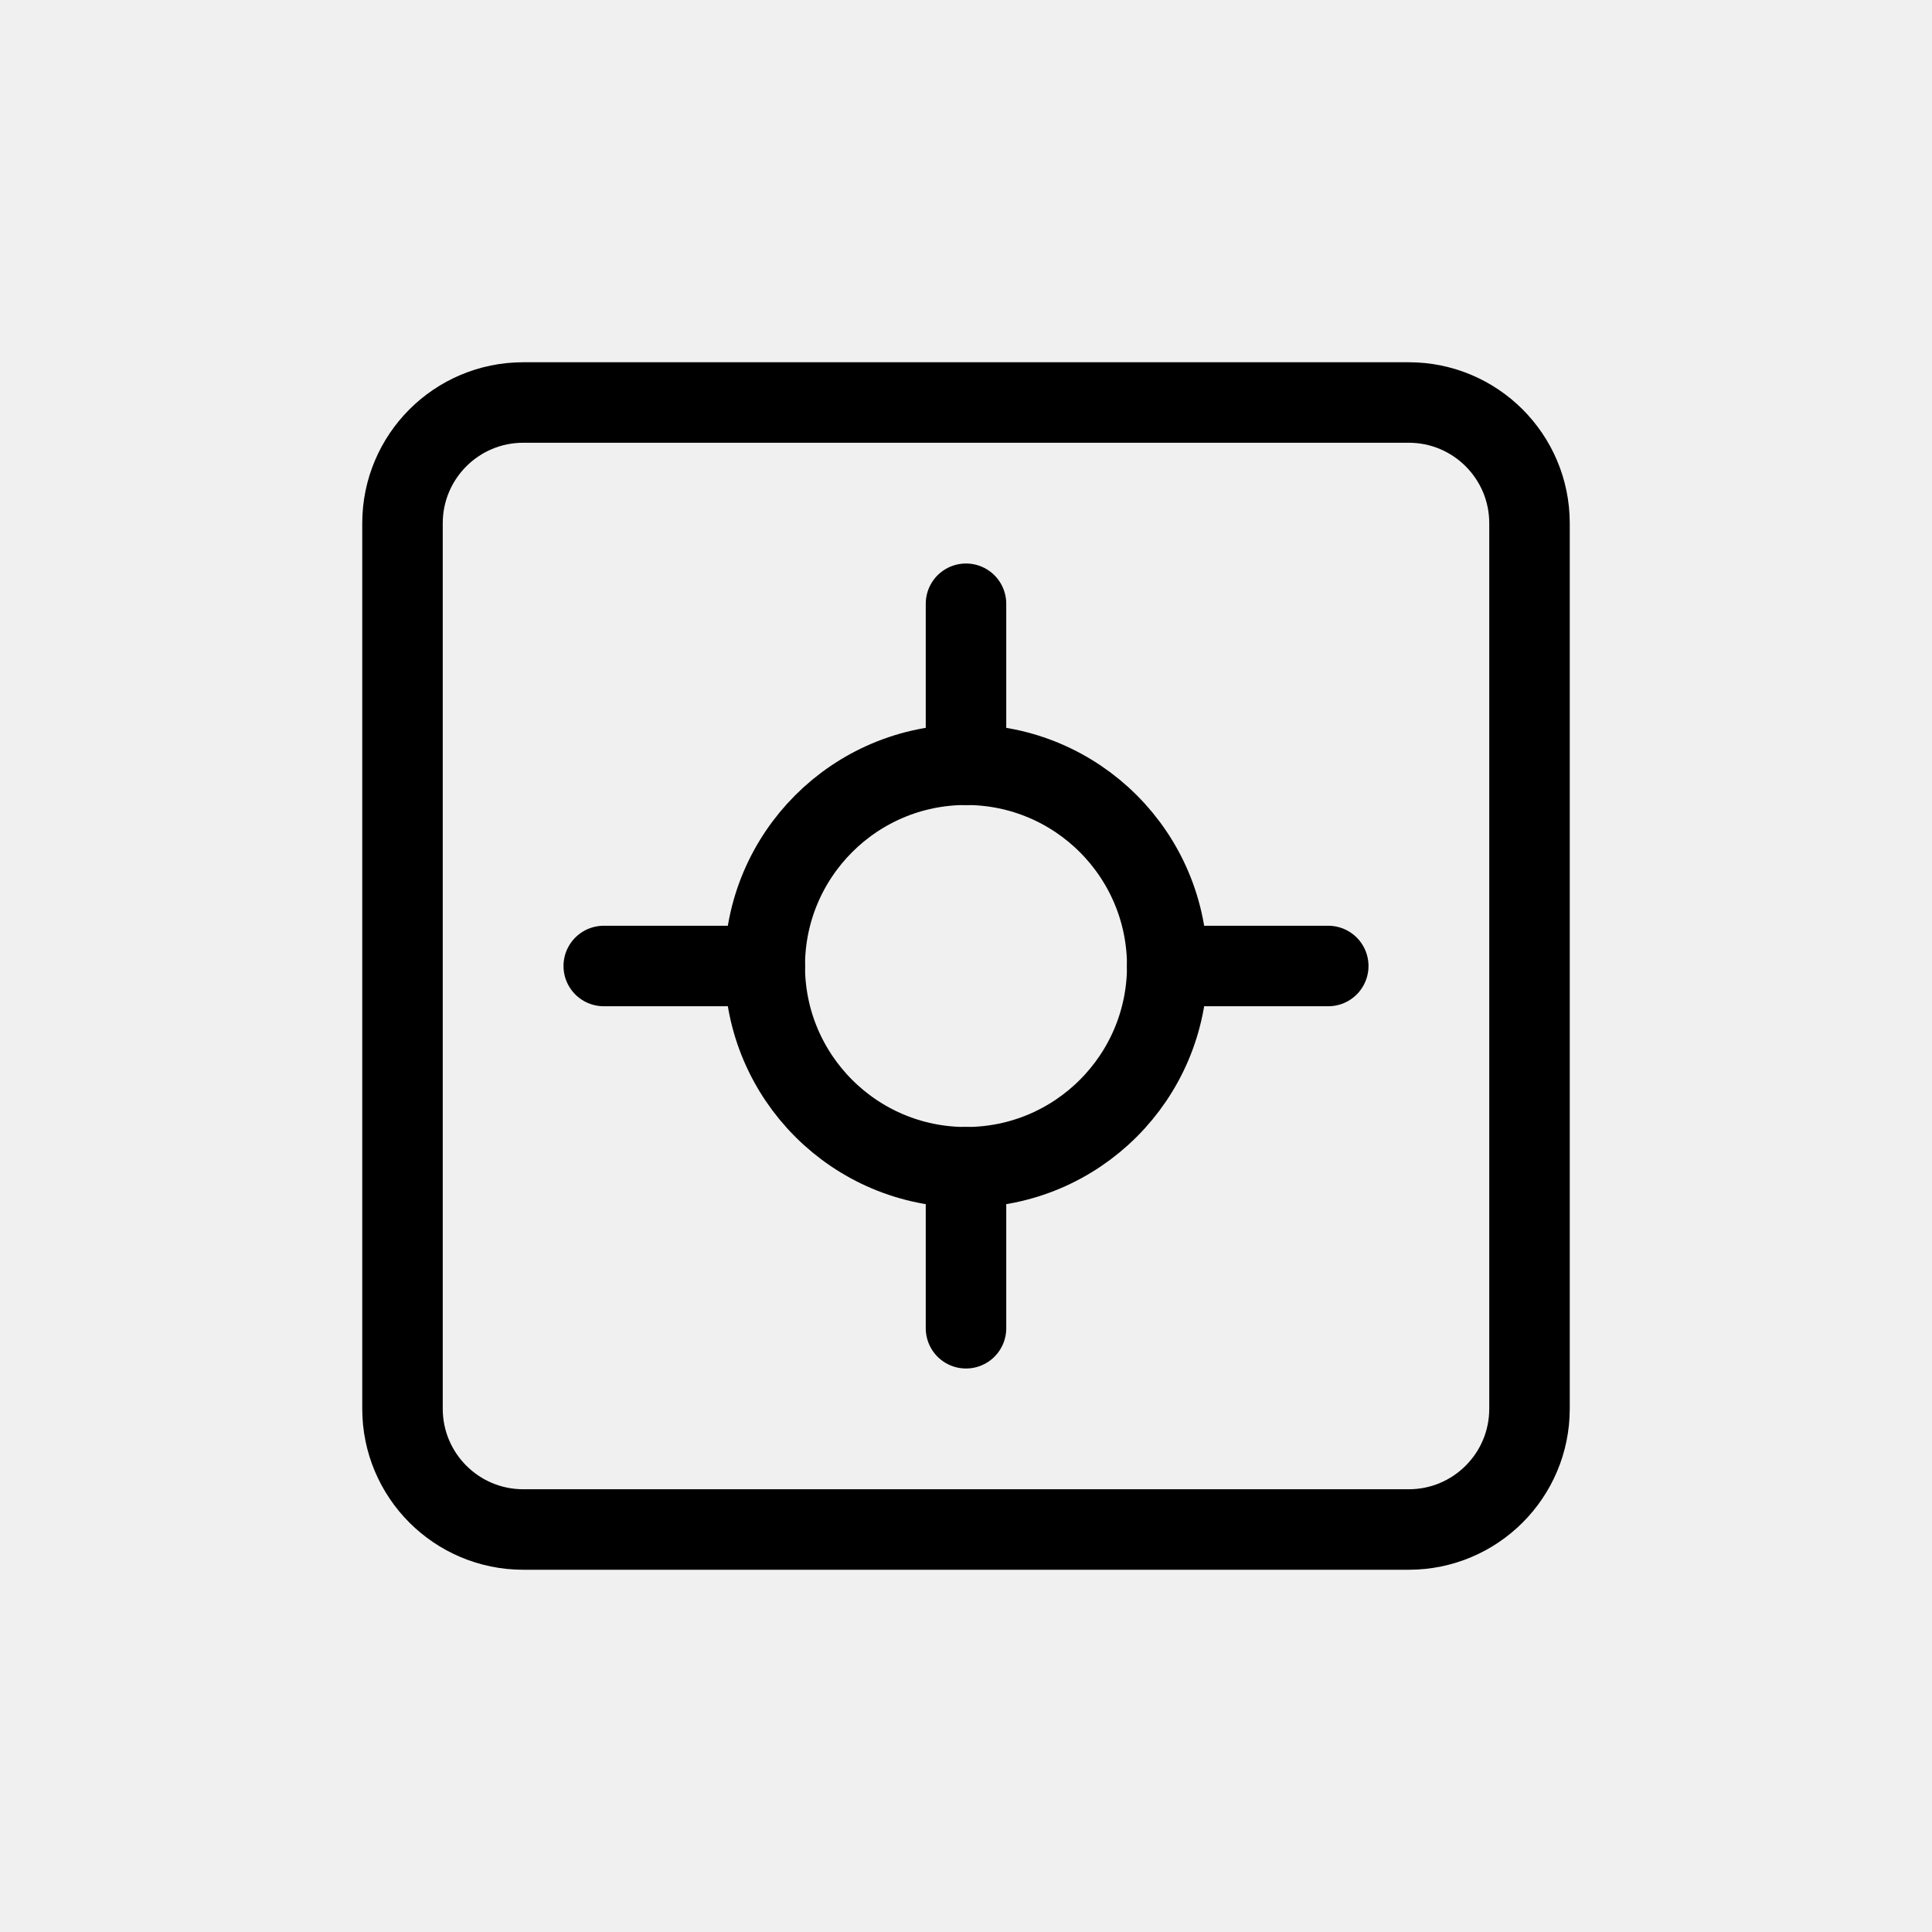
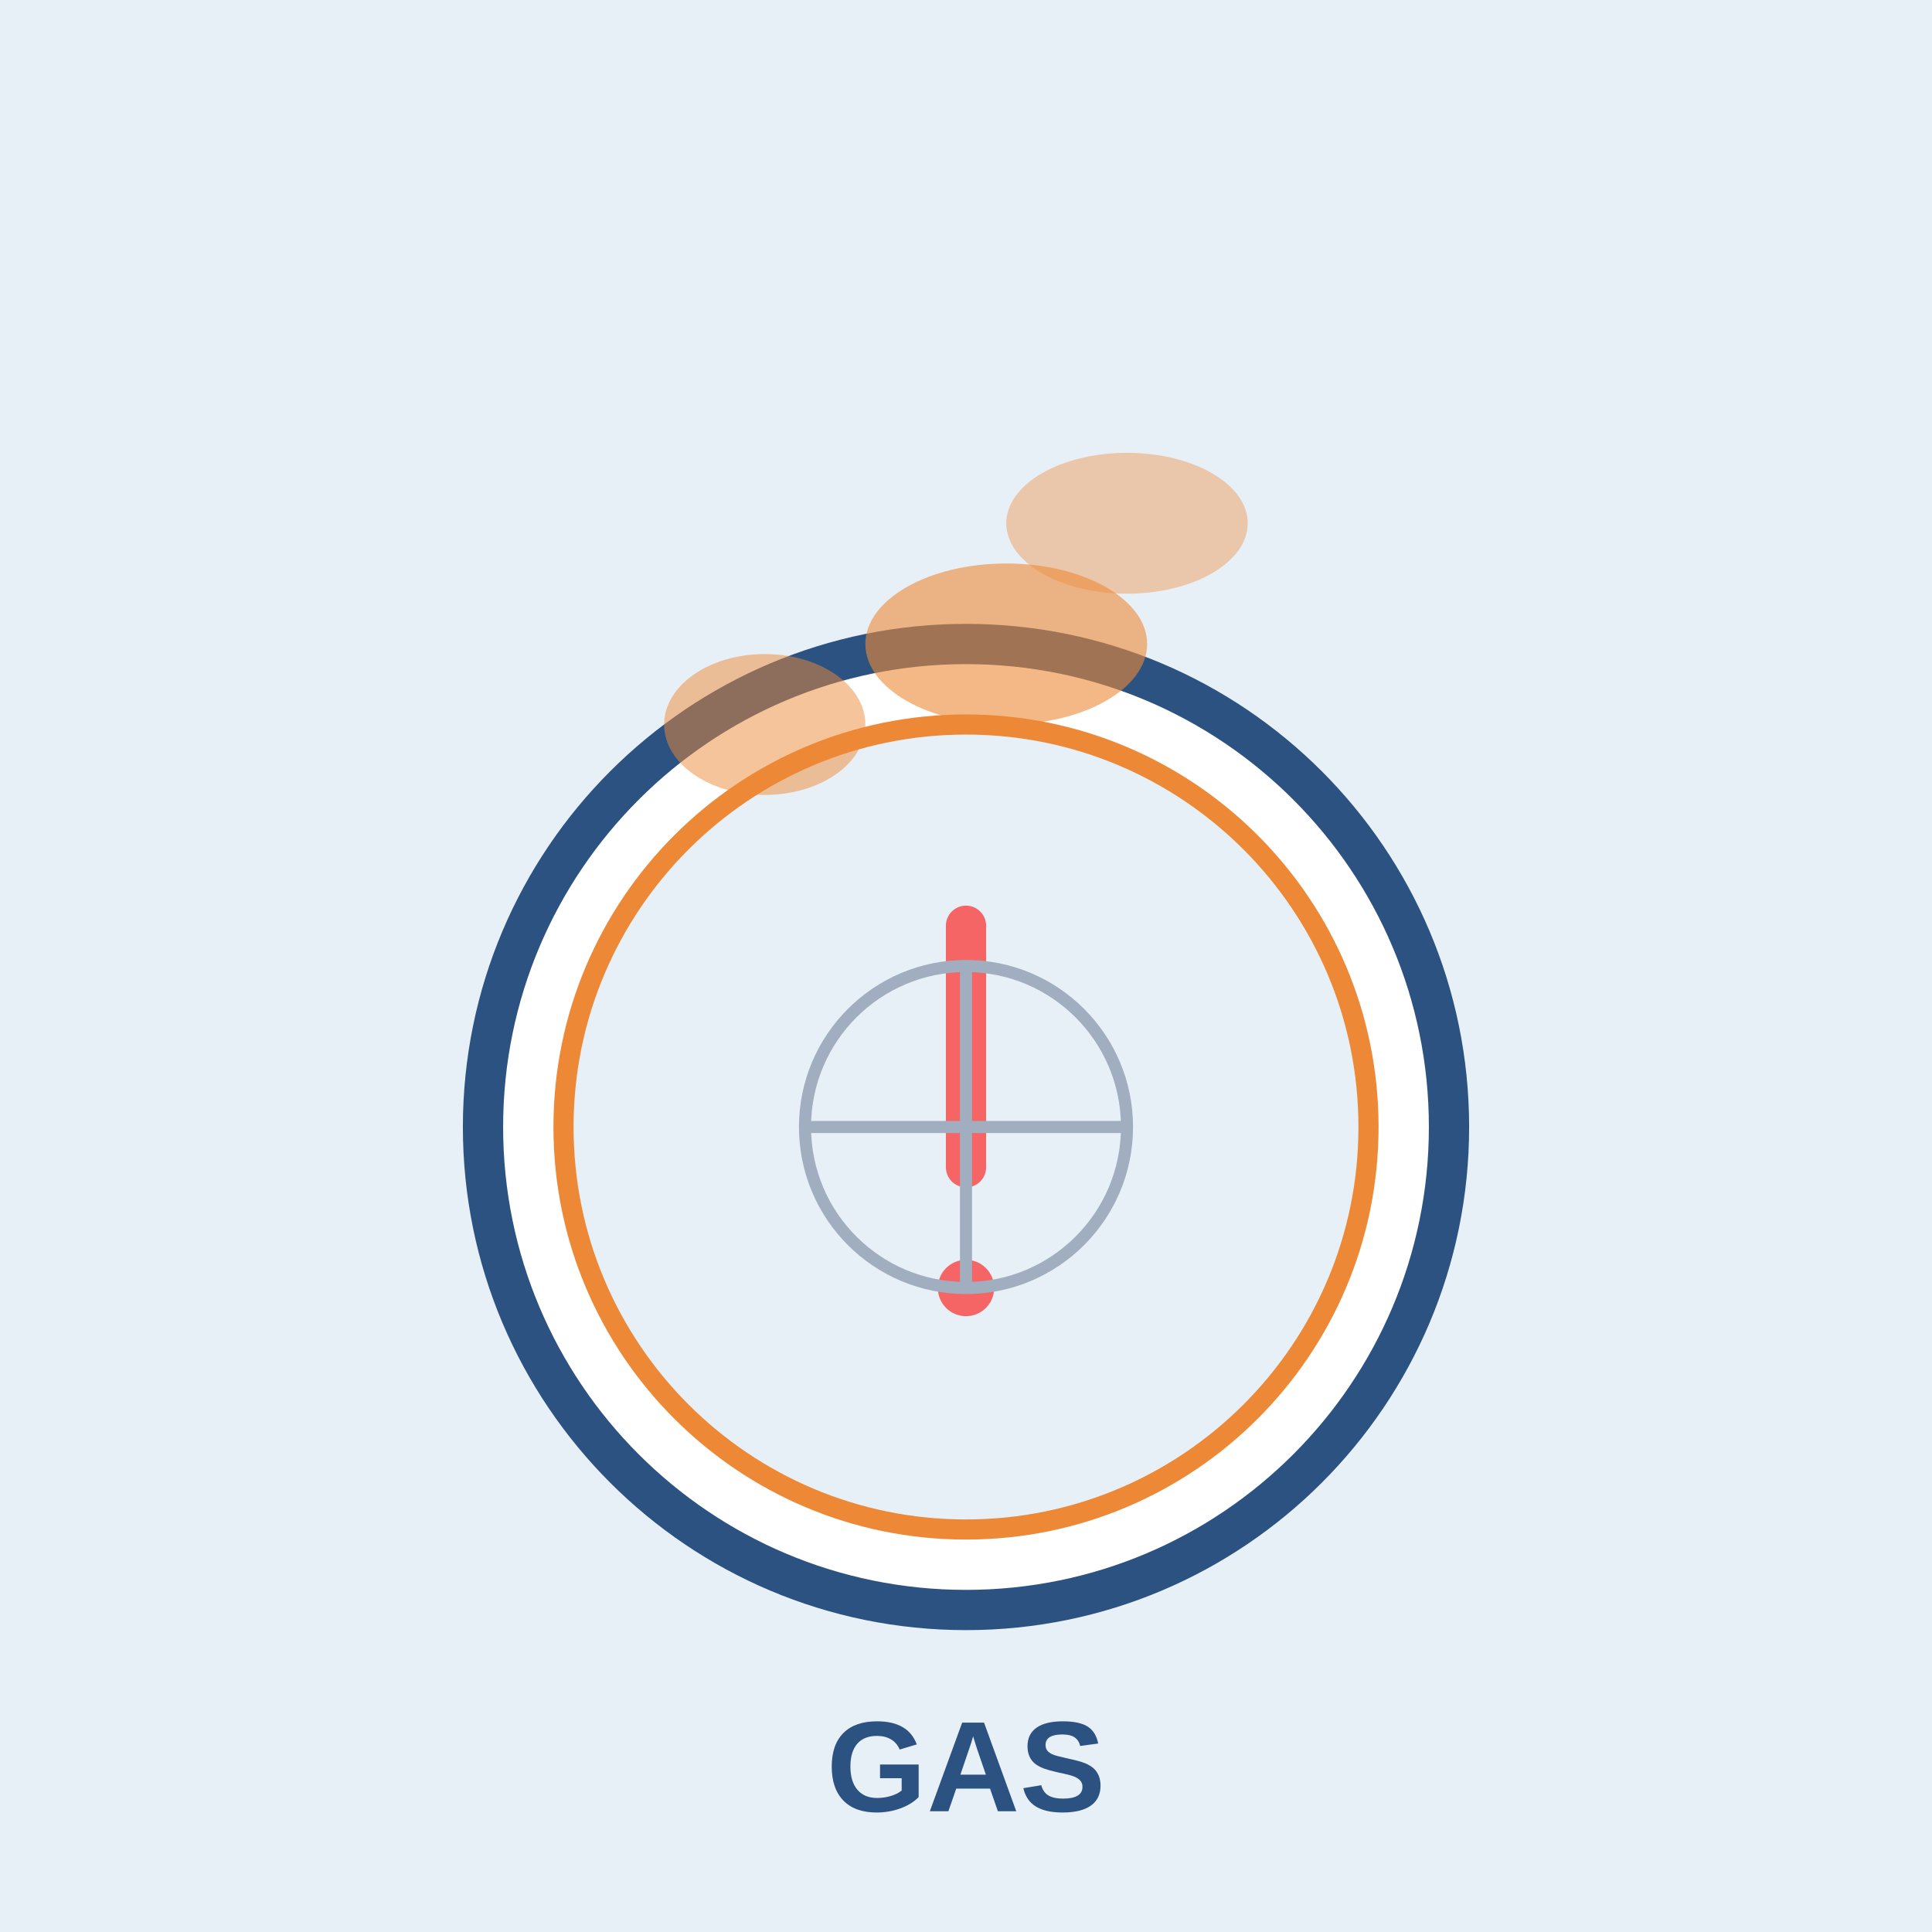
- <svg xmlns="http://www.w3.org/2000/svg" width="960" height="960" viewBox="0 0 960 960" fill="none">
-   <rect x="200" y="200" width="560" height="560" rx="60" stroke="black" stroke-width="40" fill="none" />
-   <circle cx="480" cy="480" r="100" stroke="black" stroke-width="40" fill="none" />
-   <path d="M480 300V380M480 580V660M300 480H380M580 480H660" stroke="black" stroke-width="40" stroke-linecap="round" />
+ <svg xmlns="http://www.w3.org/2000/svg" viewBox="0 0 960 960" fill="none">
+   <rect x="0" y="0" width="960" height="960" fill="#E8F0F7" />
+   <circle cx="480" cy="560" r="240" fill="#FFFFFF" stroke="#2C5282" stroke-width="20" />
+   <circle cx="480" cy="560" r="200" fill="#E8F0F7" stroke="#ED8936" stroke-width="10" />
+   <path d="M 480 460 L 480 580" stroke="#F56565" stroke-width="20" stroke-linecap="round" />
+   <circle cx="480" cy="640" r="14" fill="#F56565" />
+   <ellipse cx="380" cy="360" rx="50" ry="35" fill="#ED8936" opacity="0.5" />
+   <ellipse cx="500" cy="320" rx="70" ry="40" fill="#ED8936" opacity="0.6" />
+   <ellipse cx="560" cy="260" rx="60" ry="35" fill="#ED8936" opacity="0.4" />
+   <circle cx="480" cy="560" r="80" fill="none" stroke="#A0AEC0" stroke-width="6" />
+   <line x1="400" y1="560" x2="560" y2="560" stroke="#A0AEC0" stroke-width="6" />
+   <line x1="480" y1="480" x2="480" y2="640" stroke="#A0AEC0" stroke-width="6" />
+   <text x="480" y="900" font-family="Arial, sans-serif" font-size="64" fill="#2C5282" text-anchor="middle" font-weight="bold">GAS</text>
</svg>
